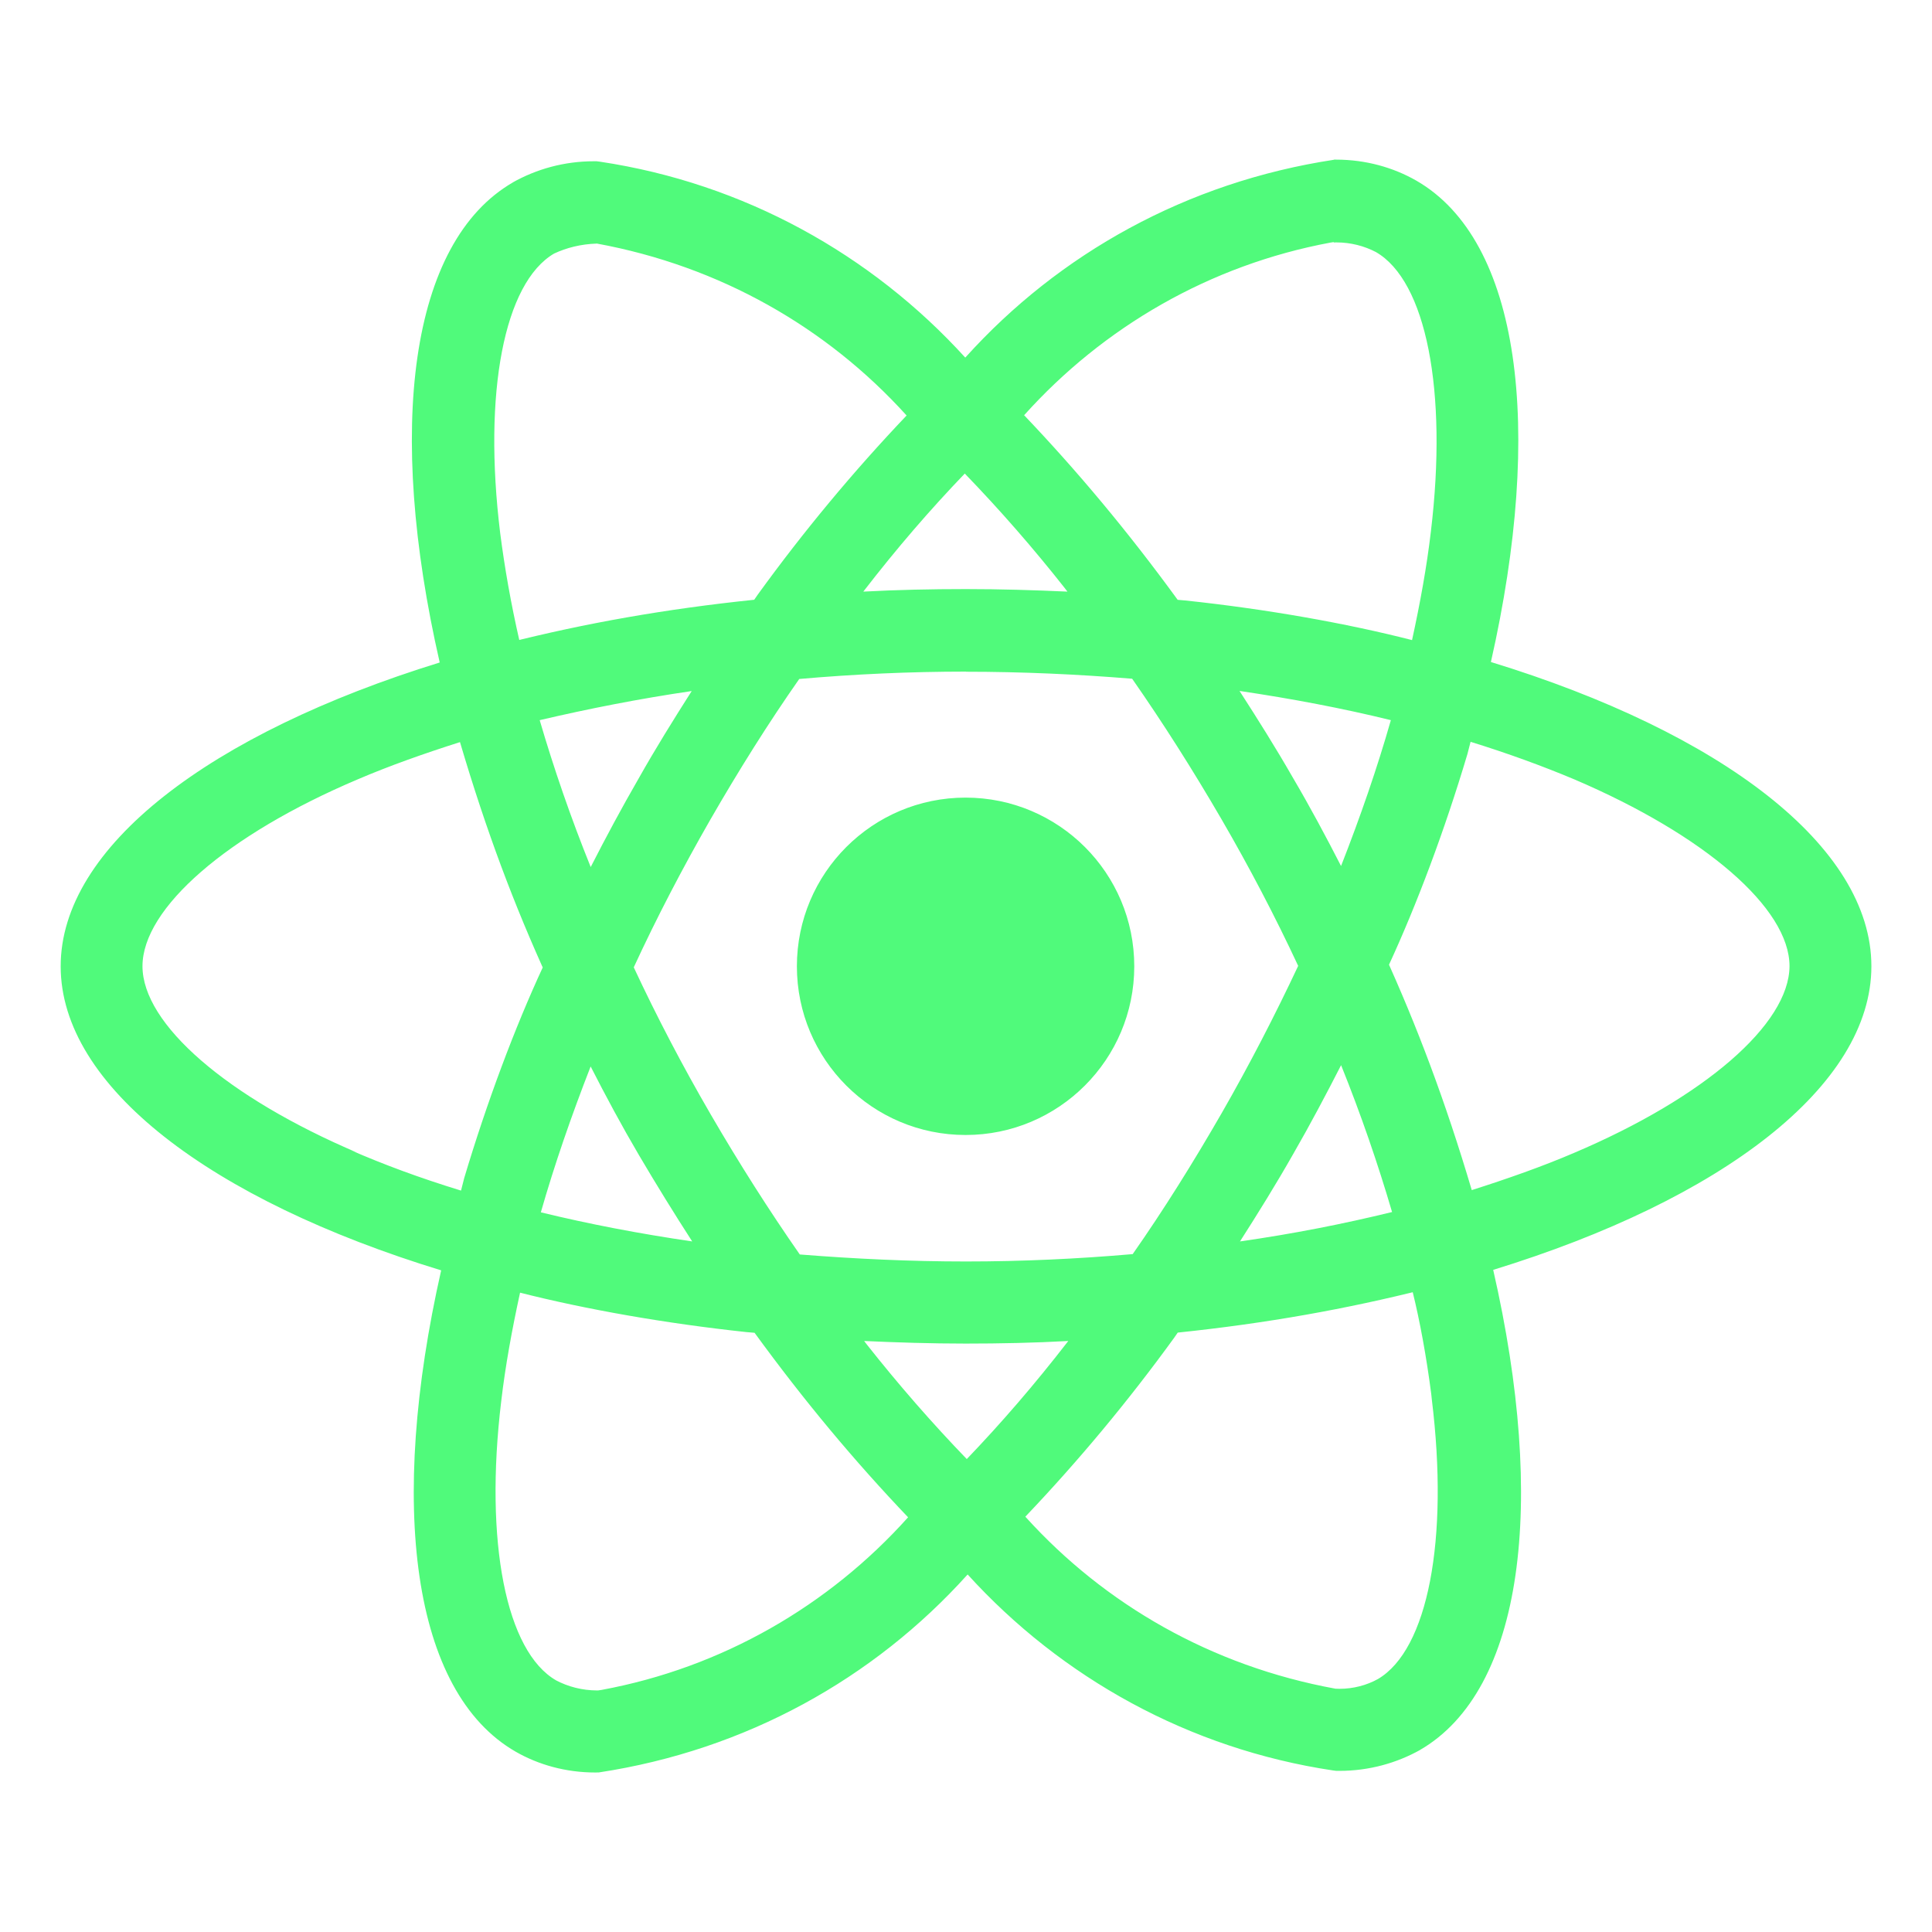
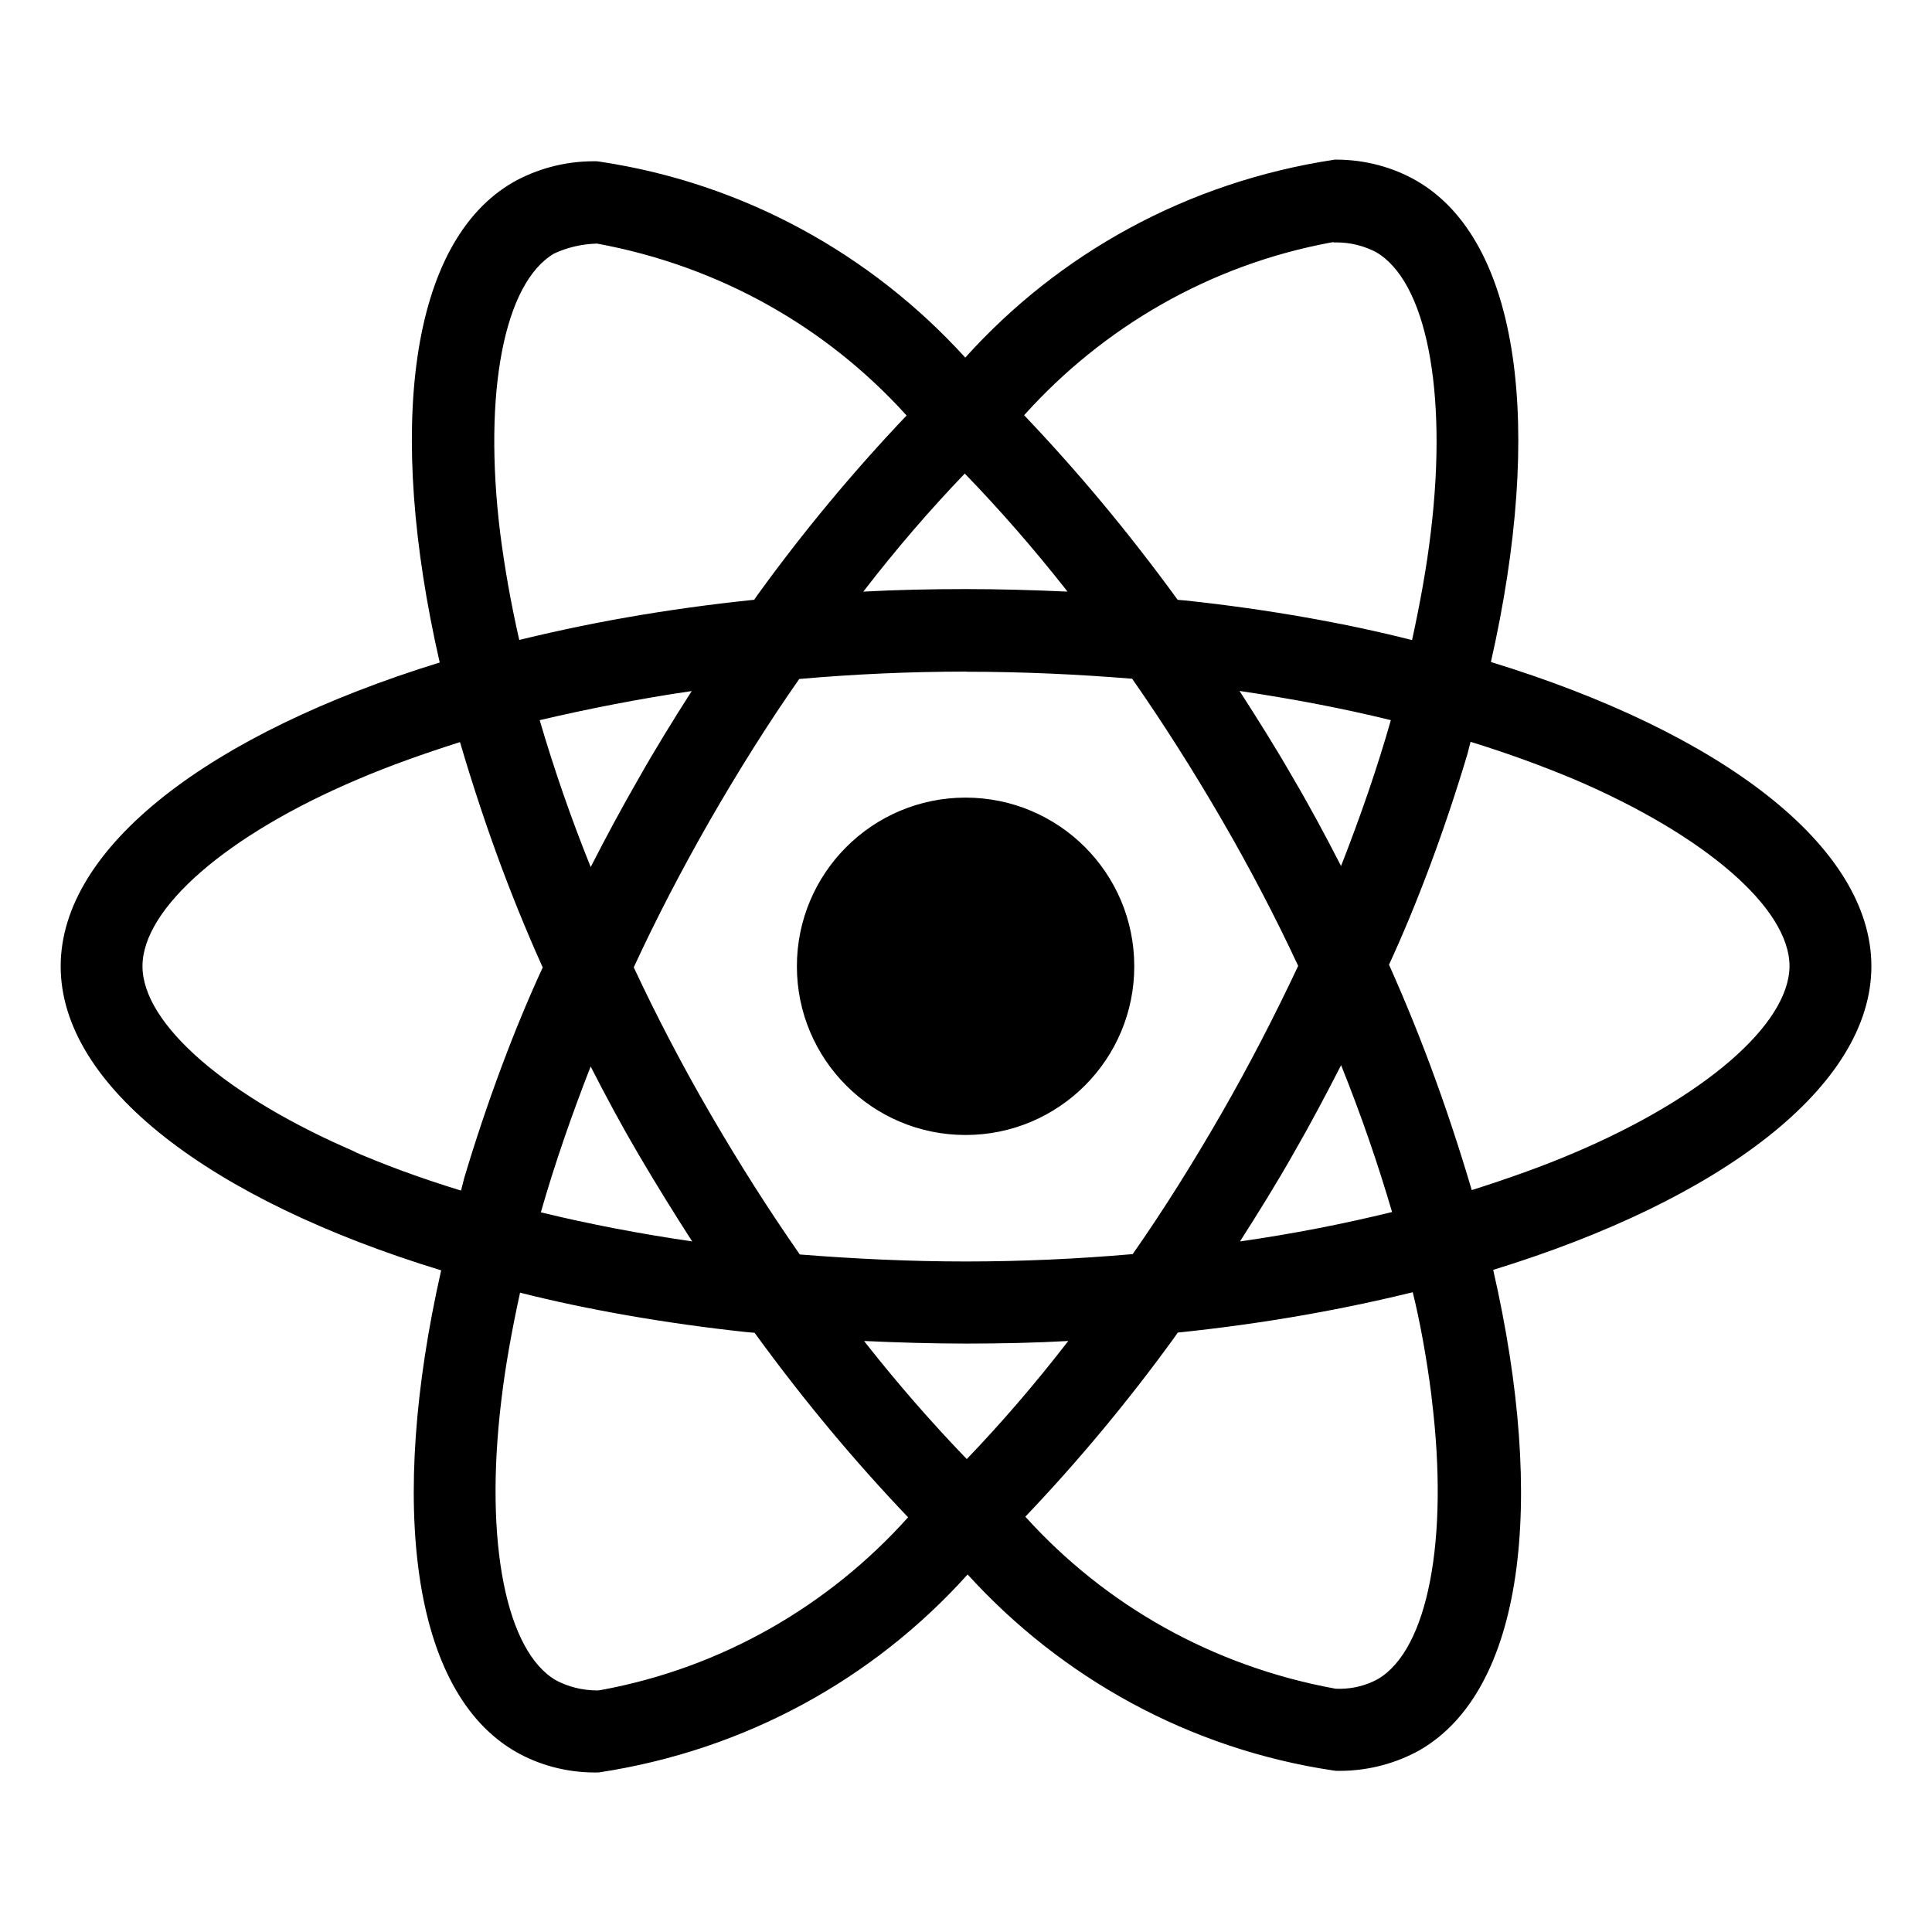
- <svg xmlns="http://www.w3.org/2000/svg" fill="#50fa7b" width="800px" height="800px" viewBox="0 0 32 32" version="1.1">
+ <svg xmlns="http://www.w3.org/2000/svg" fill="#000" width="800px" height="800px" viewBox="0 0 32 32" version="1.1">
  <path d="M14.313 22.211c0.55 0.025 1.112 0.043 1.681 0.043 0.575 0 1.143-0.012 1.7-0.043-0.557 0.72-1.107 1.357-1.689 1.964l0.008-0.008c-0.579-0.6-1.135-1.238-1.659-1.902l-0.041-0.054zM8.615 21.411c1.083 0.275 2.404 0.509 3.752 0.653l0.131 0.011c0.825 1.133 1.659 2.13 2.554 3.068l-0.011-0.012c-1.311 1.463-3.080 2.491-5.081 2.86l-0.055 0.008c-0.004 0-0.008 0-0.012 0-0.248 0-0.482-0.061-0.687-0.169l0.008 0.004c-0.832-0.475-1.193-2.292-0.912-4.627 0.067-0.575 0.177-1.18 0.312-1.797zM23.398 21.398c0.118 0.474 0.229 1.078 0.308 1.692l0.009 0.086c0.287 2.334-0.067 4.149-0.892 4.634-0.184 0.102-0.404 0.162-0.638 0.162-0.023 0-0.046-0.001-0.069-0.002l0.003 0c-2.053-0.375-3.821-1.396-5.129-2.841l-0.007-0.008c0.879-0.923 1.707-1.918 2.466-2.965l0.058-0.084c1.476-0.154 2.799-0.392 4.088-0.717l-0.197 0.042zM9.784 17.666c0.25 0.49 0.512 0.978 0.8 1.468q0.431 0.731 0.881 1.428c-0.868-0.127-1.706-0.287-2.507-0.482 0.225-0.787 0.507-1.602 0.825-2.416zM22.212 17.641c0.331 0.821 0.612 1.64 0.845 2.434-0.8 0.196-1.645 0.362-2.519 0.487 0.3-0.469 0.6-0.952 0.881-1.447 0.281-0.487 0.544-0.985 0.795-1.475zM7.619 12.292c0.436 1.478 0.904 2.714 1.449 3.906l-0.075-0.182c-0.466 1.005-0.927 2.234-1.305 3.499l-0.052 0.205c-0.706-0.217-1.274-0.43-1.827-0.669l0.115 0.044c-2.164-0.921-3.564-2.132-3.564-3.092s1.4-2.177 3.564-3.094c0.525-0.225 1.1-0.428 1.694-0.617zM24.358 12.287c0.605 0.187 1.18 0.396 1.718 0.622 2.164 0.925 3.564 2.134 3.564 3.094-0.006 0.96-1.406 2.174-3.57 3.093-0.525 0.225-1.1 0.427-1.693 0.616-0.44-1.483-0.908-2.718-1.451-3.912l0.076 0.188c0.464-1.004 0.926-2.233 1.303-3.498l0.053-0.206zM20.53 11.444c0.869 0.129 1.706 0.287 2.507 0.484-0.225 0.79-0.506 1.602-0.825 2.416-0.25-0.487-0.512-0.978-0.8-1.467-0.281-0.49-0.581-0.967-0.881-1.432zM11.458 11.444c-0.3 0.471-0.6 0.953-0.88 1.45-0.281 0.487-0.544 0.977-0.794 1.467-0.331-0.82-0.612-1.637-0.845-2.433 0.8-0.187 1.643-0.354 2.518-0.482zM16 11.126c0.925 0 1.846 0.042 2.752 0.116q0.761 1.091 1.478 2.324 0.697 1.2 1.272 2.432c-0.385 0.819-0.807 1.637-1.266 2.437-0.475 0.825-0.966 1.61-1.475 2.337-0.91 0.079-1.832 0.122-2.762 0.122-0.925 0-1.846-0.044-2.752-0.116-0.507-0.727-1.002-1.505-1.478-2.324q-0.697-1.2-1.272-2.432c0.379-0.821 0.807-1.641 1.266-2.442 0.475-0.825 0.966-1.607 1.475-2.334 0.91-0.080 1.832-0.122 2.762-0.122zM15.981 7.845c0.58 0.6 1.136 1.237 1.659 1.901l0.040 0.053c-0.55-0.025-1.112-0.042-1.681-0.042-0.575 0-1.143 0.012-1.7 0.042 0.556-0.72 1.106-1.357 1.689-1.964l-0.008 0.008zM9.88 4.033c2.053 0.376 3.82 1.397 5.129 2.841l0.007 0.008c-0.879 0.924-1.707 1.919-2.466 2.968l-0.058 0.084c-1.475 0.153-2.798 0.389-4.086 0.714l0.196-0.042c-0.14-0.612-0.244-1.205-0.317-1.774-0.287-2.334 0.067-4.149 0.892-4.632 0.206-0.097 0.447-0.157 0.701-0.165l0.003-0zM22.090 4.008v0.008c0.013-0 0.028-0.001 0.044-0.001 0.239 0 0.464 0.059 0.662 0.163l-0.008-0.004c0.832 0.477 1.193 2.293 0.912 4.629-0.067 0.575-0.177 1.181-0.312 1.799-1.085-0.278-2.406-0.513-3.754-0.656l-0.128-0.011c-0.826-1.134-1.66-2.131-2.555-3.070l0.012 0.012c1.311-1.46 3.077-2.488 5.074-2.859l0.056-0.009zM22.096 2.646c-2.442 0.371-4.556 1.557-6.1 3.268l-0.008 0.009c-1.555-1.71-3.669-2.888-6.051-3.245l-0.056-0.007c-0.013-0-0.029-0-0.045-0-0.491 0-0.952 0.129-1.351 0.355l0.014-0.007c-1.718 0.991-2.103 4.079-1.216 7.954-3.804 1.175-6.278 3.053-6.278 5.032 0 1.987 2.487 3.87 6.302 5.036-0.88 3.89-0.487 6.983 1.235 7.973 0.378 0.217 0.832 0.344 1.315 0.344 0.022 0 0.044-0 0.065-0.001l-0.003 0c2.442-0.371 4.556-1.558 6.1-3.27l0.008-0.009c1.555 1.711 3.669 2.889 6.051 3.246l0.056 0.007c0.015 0 0.034 0 0.052 0 0.488 0 0.947-0.128 1.344-0.351l-0.014 0.007c1.717-0.99 2.103-4.078 1.216-7.954 3.79-1.165 6.264-3.047 6.264-5.029 0-1.987-2.487-3.87-6.302-5.039 0.88-3.886 0.487-6.982-1.235-7.973-0.382-0.219-0.84-0.348-1.328-0.348-0.013 0-0.026 0-0.039 0l0.002-0zM18.787 16.005c0 1.543-1.251 2.794-2.794 2.794s-2.794-1.251-2.794-2.794c0-1.543 1.251-2.794 2.794-2.794 0.772 0 1.47 0.313 1.976 0.818v0c0.506 0.506 0.818 1.204 0.818 1.976 0 0 0 0 0 0v0z" />
</svg>
